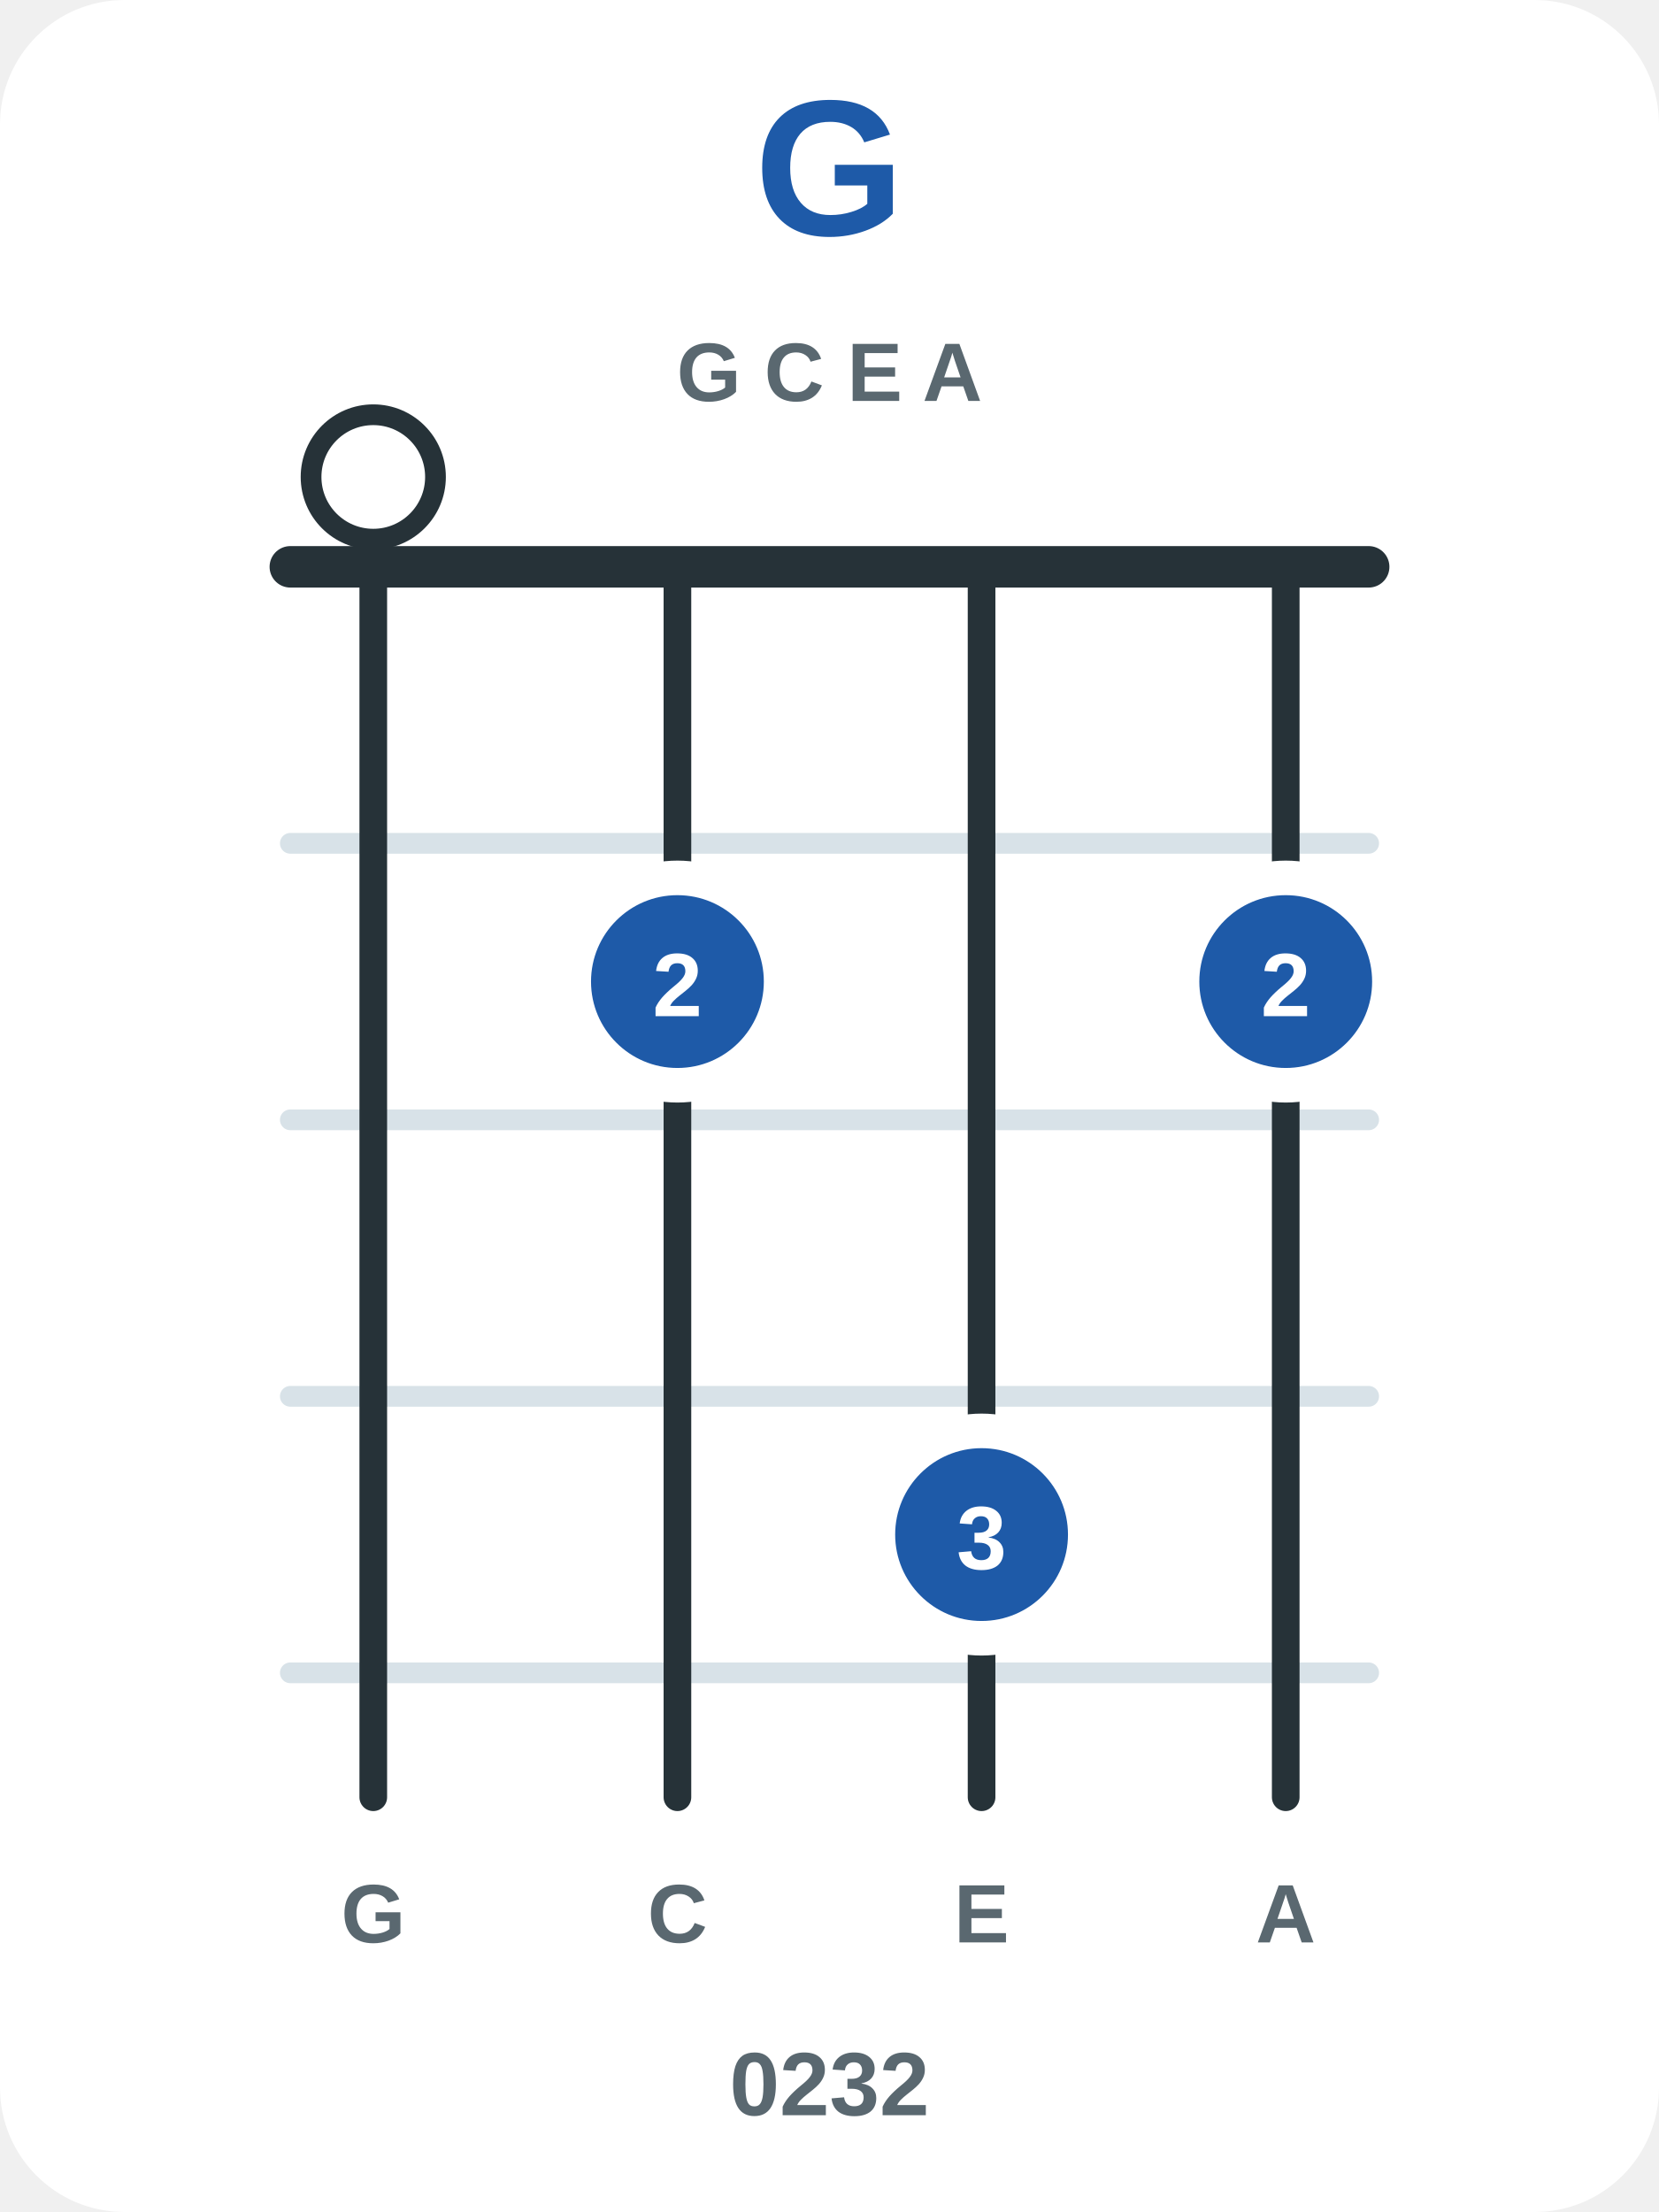
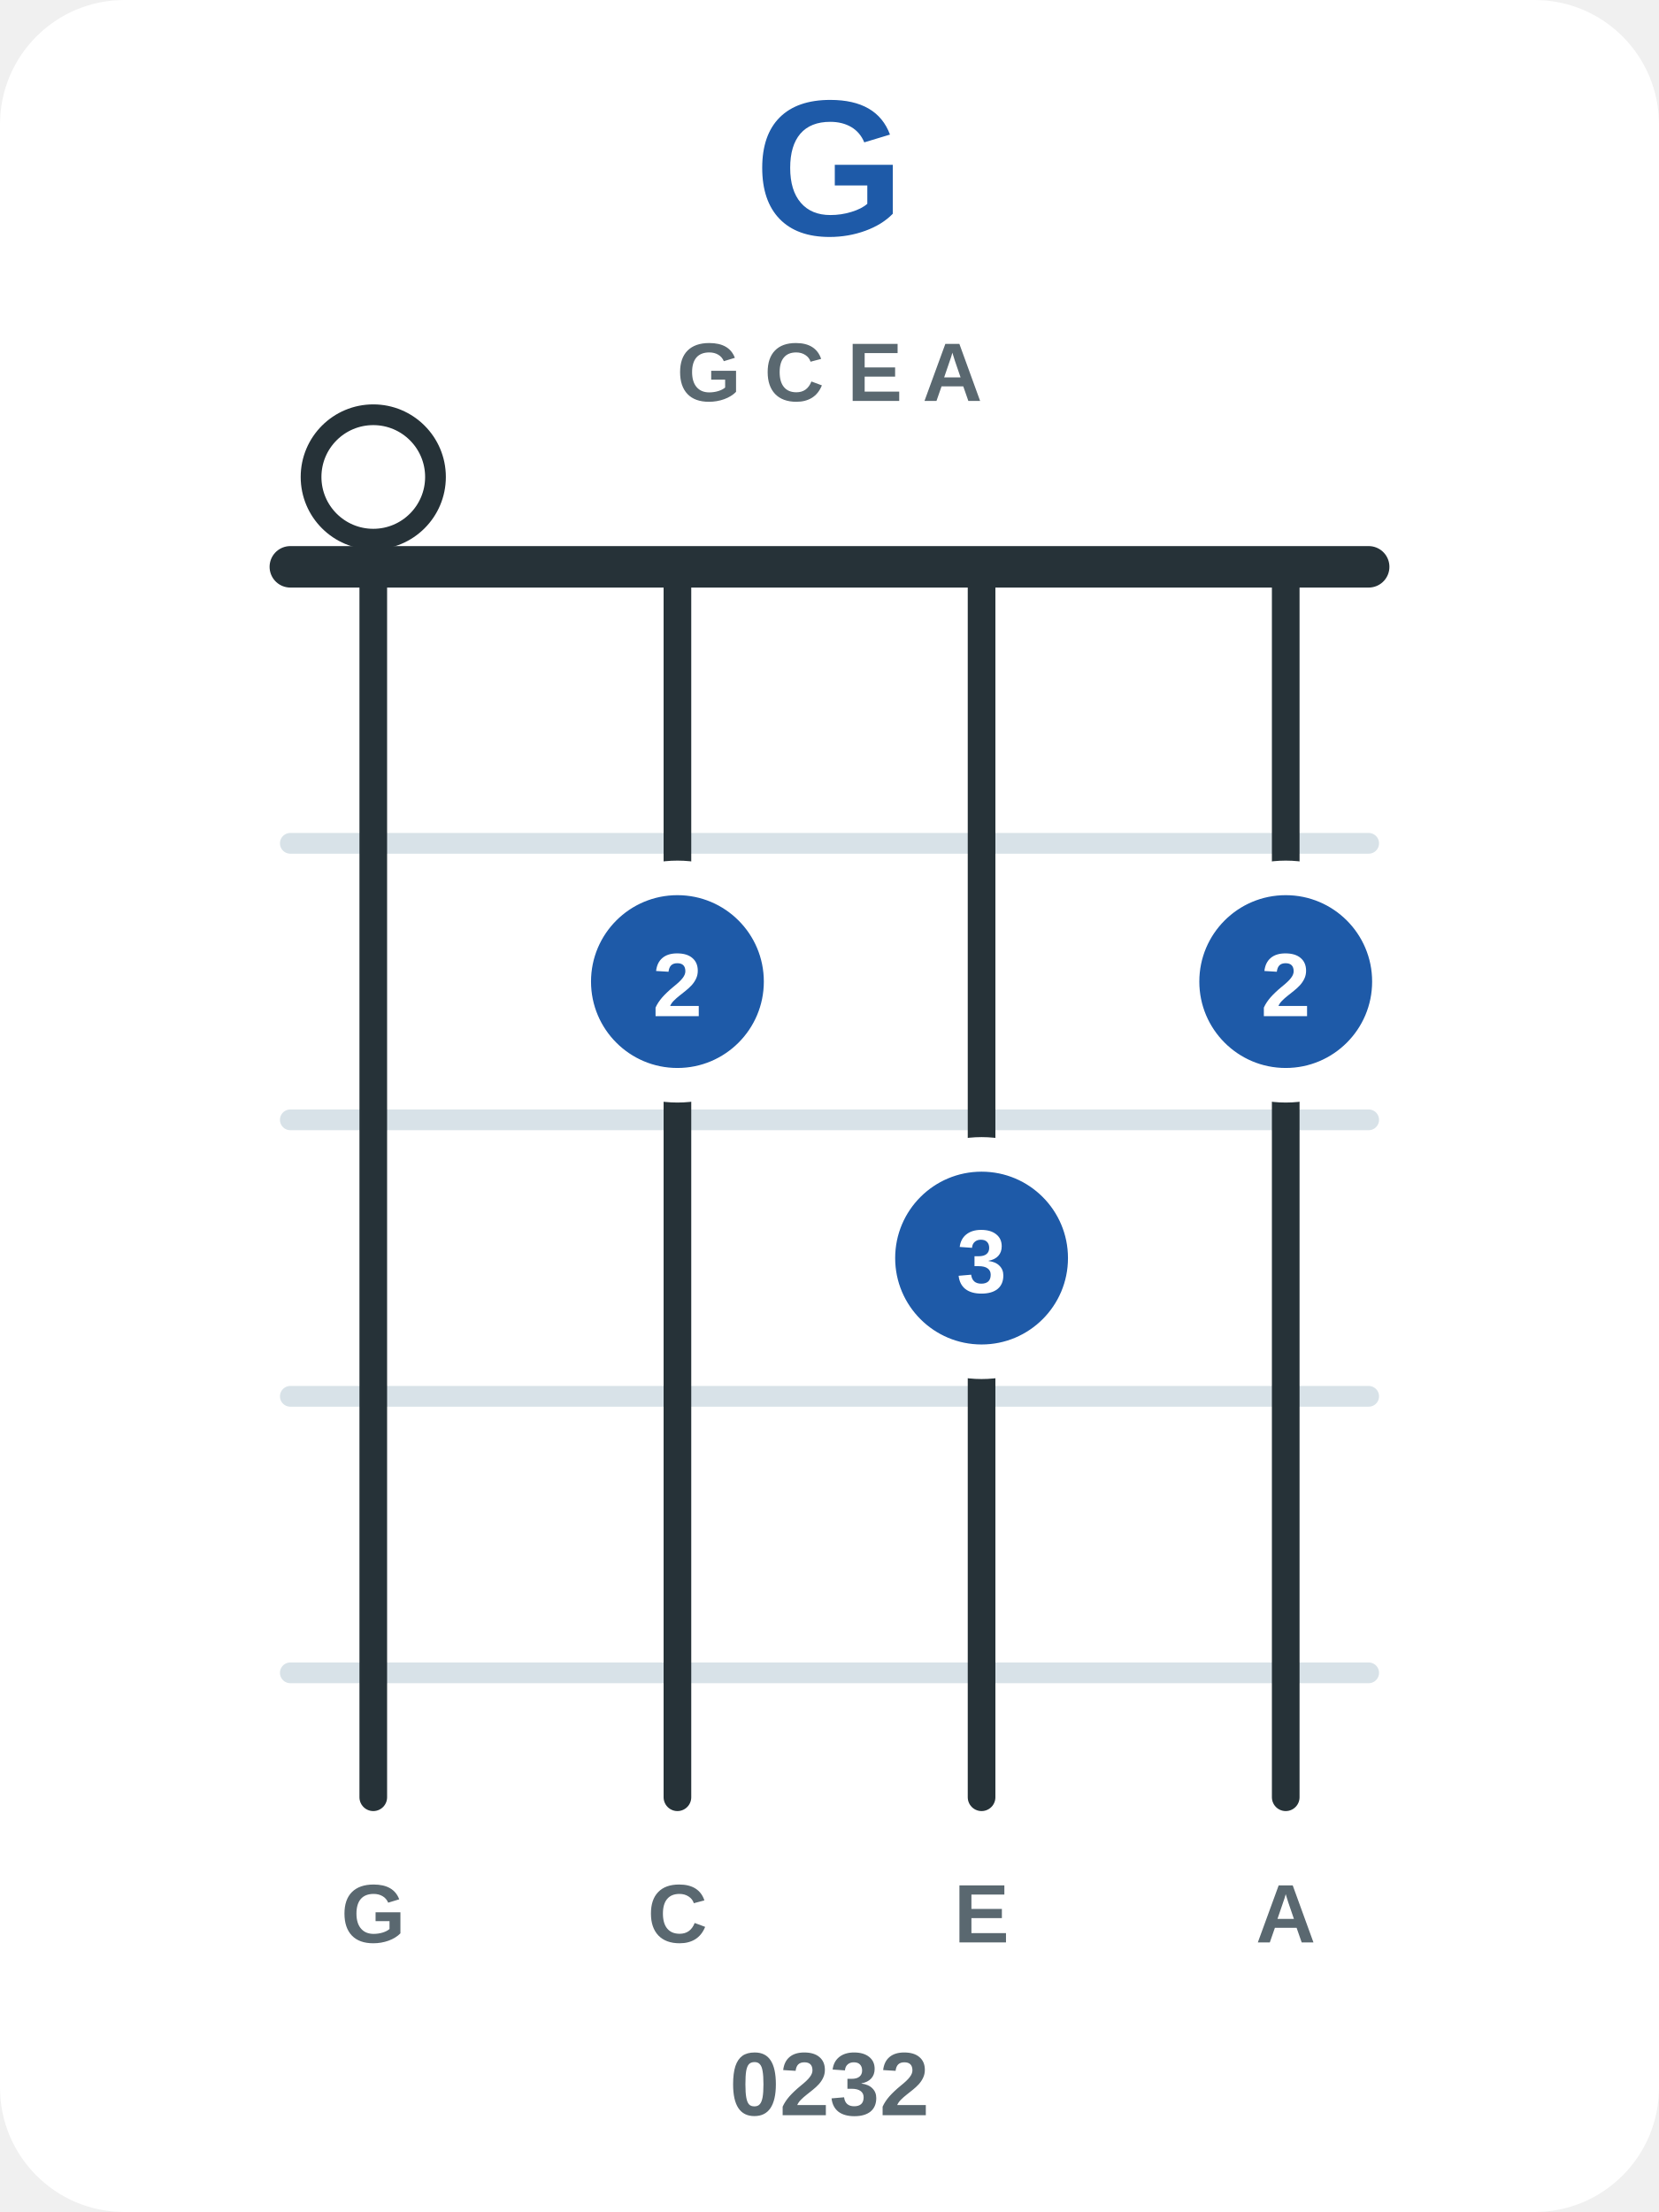
<svg xmlns="http://www.w3.org/2000/svg" width="240" height="320" viewBox="0 0 240 320" role="img" aria-label="G ukulele fingering, vertical strings">
  <rect width="240" height="320" rx="18" fill="#FFFFFF" />
  <text x="120" y="34" text-anchor="middle" font-family="Hiragino Sans, Arial, sans-serif" font-size="28" font-weight="700" fill="#1E5AA8">G</text>
  <text x="120" y="58" text-anchor="middle" font-family="Hiragino Sans, Arial, sans-serif" font-size="12" font-weight="600" fill="#5A6870">G C E A</text>
  <g stroke="#D8E2E8" stroke-width="3" stroke-linecap="round">
    <line x1="42" y1="82" x2="198" y2="82" />
    <line x1="42" y1="122" x2="198" y2="122" />
    <line x1="42" y1="162" x2="198" y2="162" />
    <line x1="42" y1="202" x2="198" y2="202" />
    <line x1="42" y1="242" x2="198" y2="242" />
  </g>
  <line x1="42" y1="82" x2="198" y2="82" stroke="#263238" stroke-width="6" stroke-linecap="round" />
  <g stroke="#263238" stroke-width="4" stroke-linecap="round">
    <line x1="54" y1="82" x2="54" y2="260" />
    <line x1="98" y1="82" x2="98" y2="260" />
    <line x1="142" y1="82" x2="142" y2="260" />
    <line x1="186" y1="82" x2="186" y2="260" />
  </g>
  <g font-family="Hiragino Sans, Arial, sans-serif" font-size="12" font-weight="700" fill="#5A6870" text-anchor="middle">
    <text x="54" y="281">G</text>
    <text x="98" y="281">C</text>
    <text x="142" y="281">E</text>
    <text x="186" y="281">A</text>
  </g>
  <circle cx="54" cy="69" r="9" fill="#FFFFFF" stroke="#263238" stroke-width="3" />
  <circle cx="98" cy="142" r="15" fill="#1E5AA8" stroke="#FFFFFF" stroke-width="5" />
-   <circle cx="142" cy="222" r="15" fill="#1E5AA8" stroke="#FFFFFF" stroke-width="5" />
+   <circle cx="142" cy="182" r="15" fill="#1E5AA8" stroke="#FFFFFF" stroke-width="5" />
  <circle cx="186" cy="142" r="15" fill="#1E5AA8" stroke="#FFFFFF" stroke-width="5" />
  <g font-family="Hiragino Sans, Arial, sans-serif" font-size="13" font-weight="700" fill="#FFFFFF" text-anchor="middle">
    <text x="98" y="147">2</text>
-     <text x="142" y="227">3</text>
+     <text x="142" y="187">3</text>
    <text x="186" y="147">2</text>
  </g>
  <text x="120" y="306" text-anchor="middle" font-family="Hiragino Sans, Arial, sans-serif" font-size="13" font-weight="600" fill="#5A6870">0232</text>
</svg>
